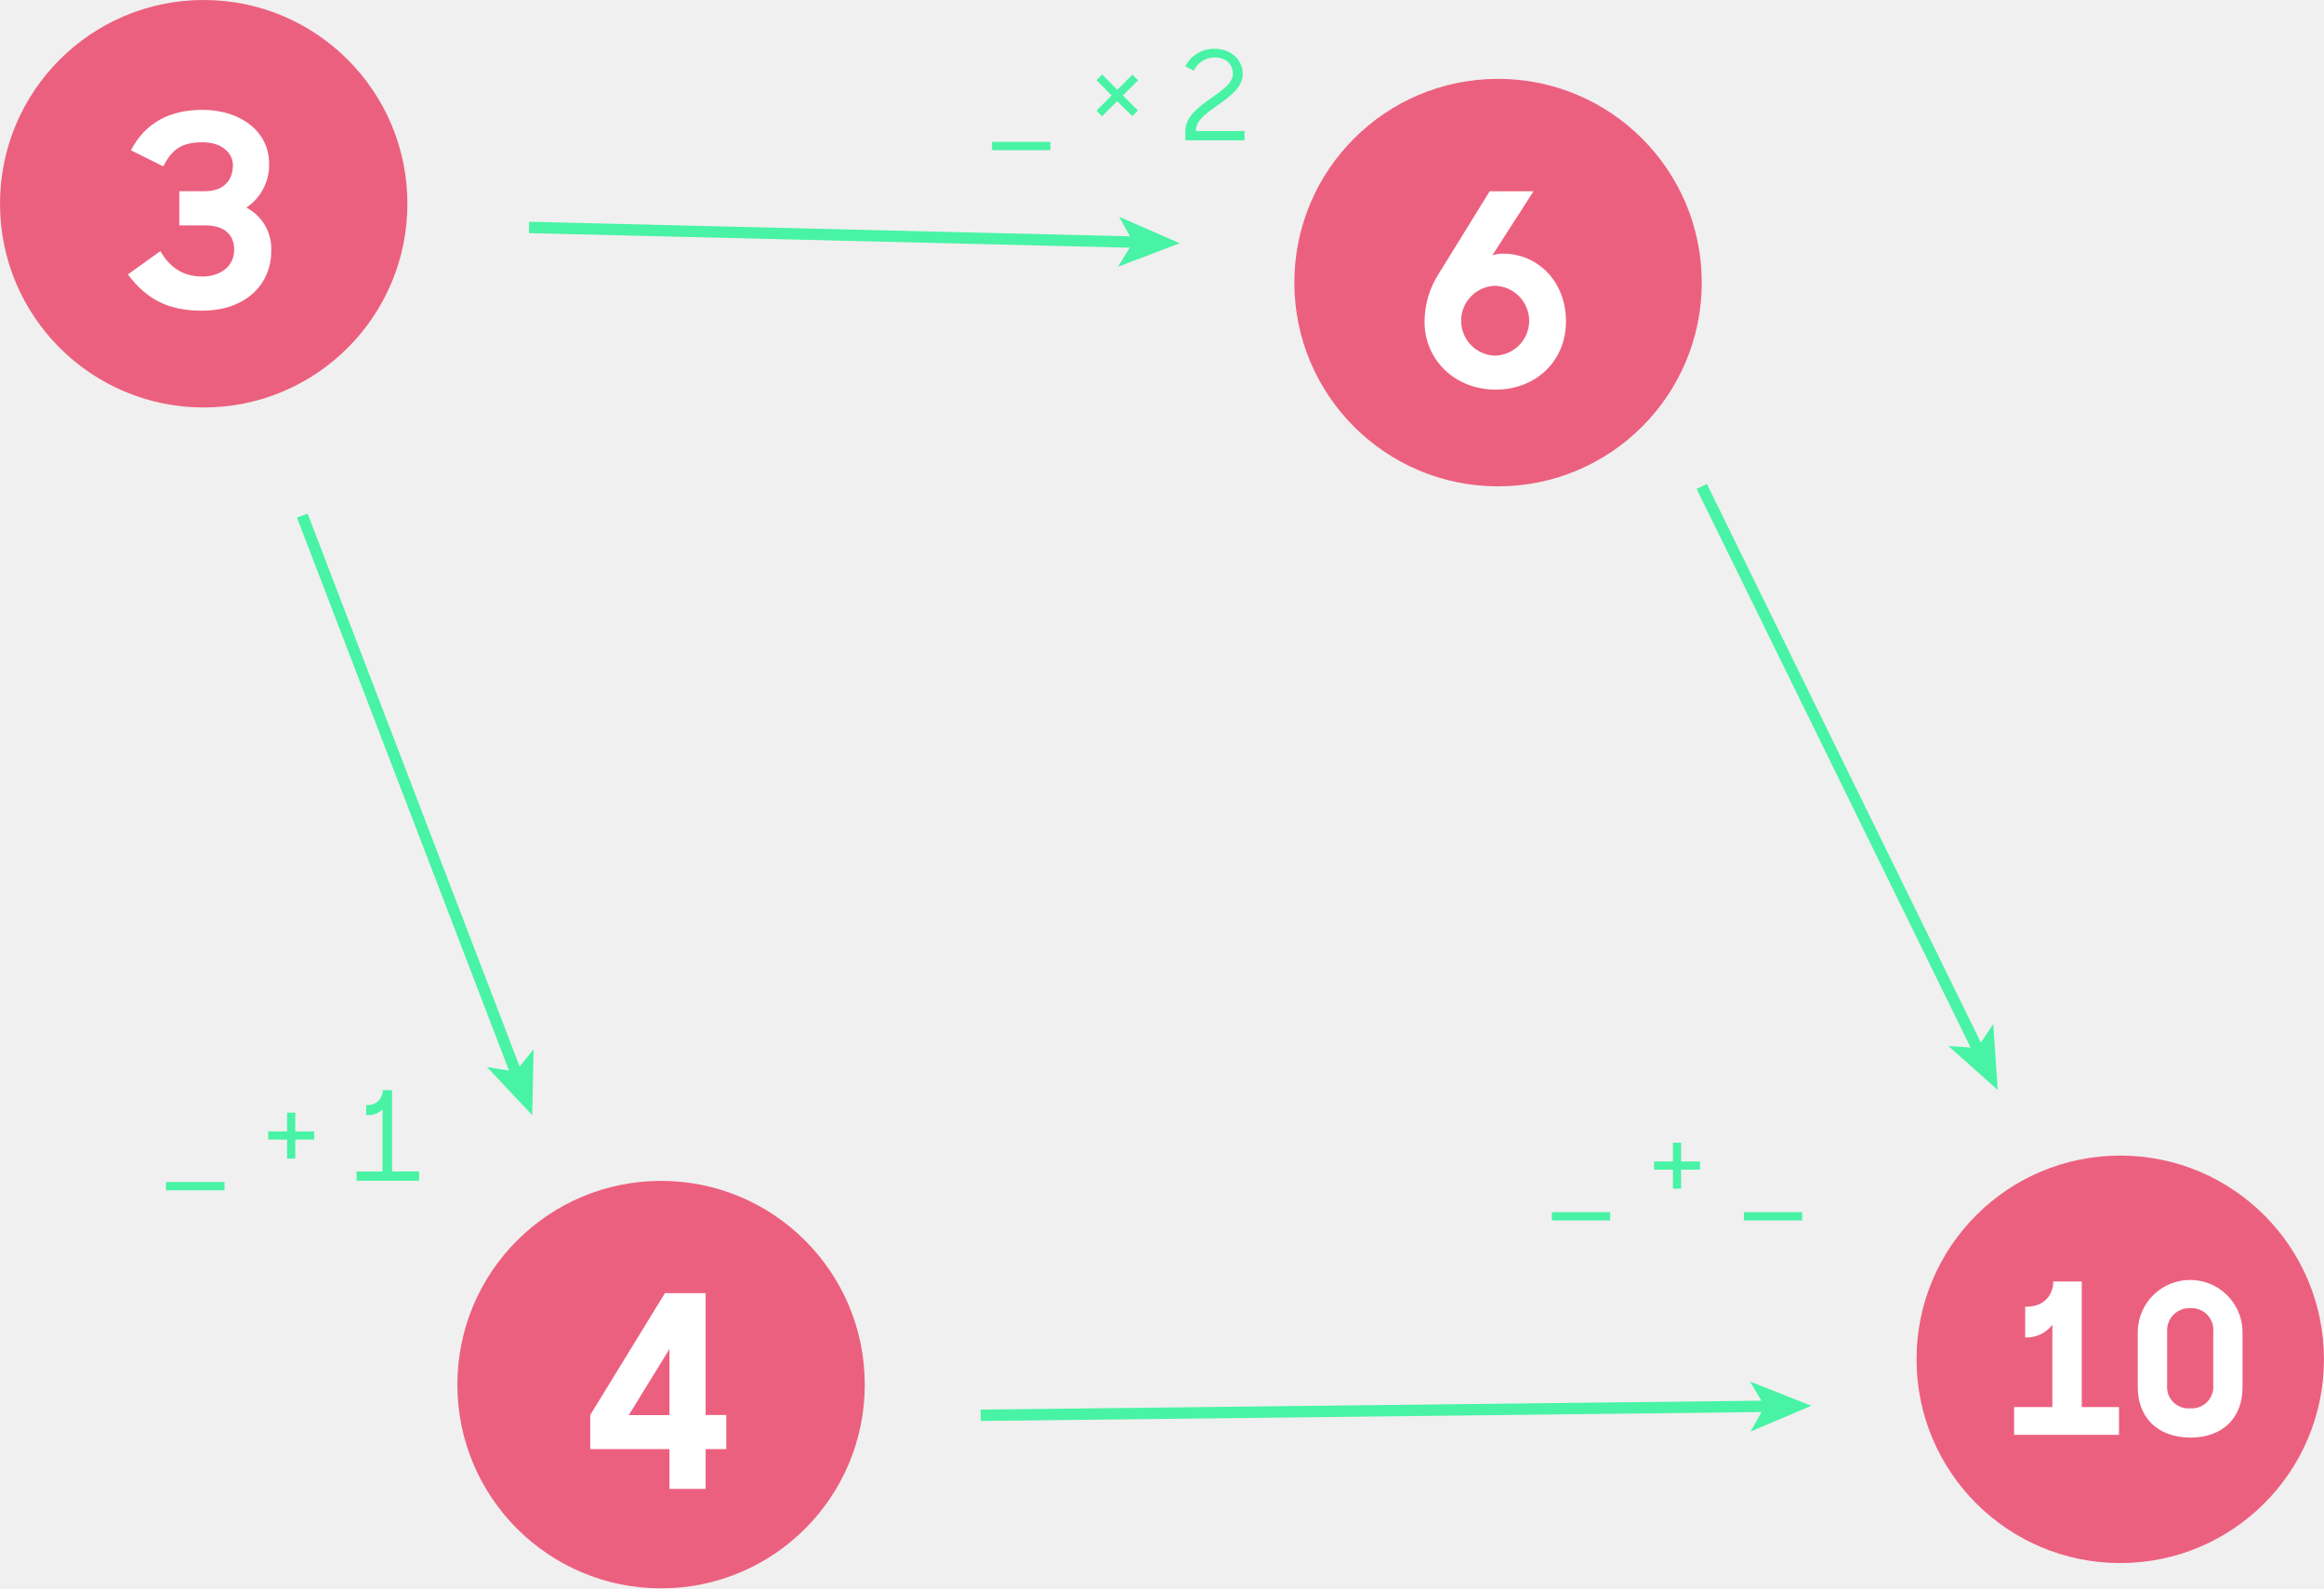
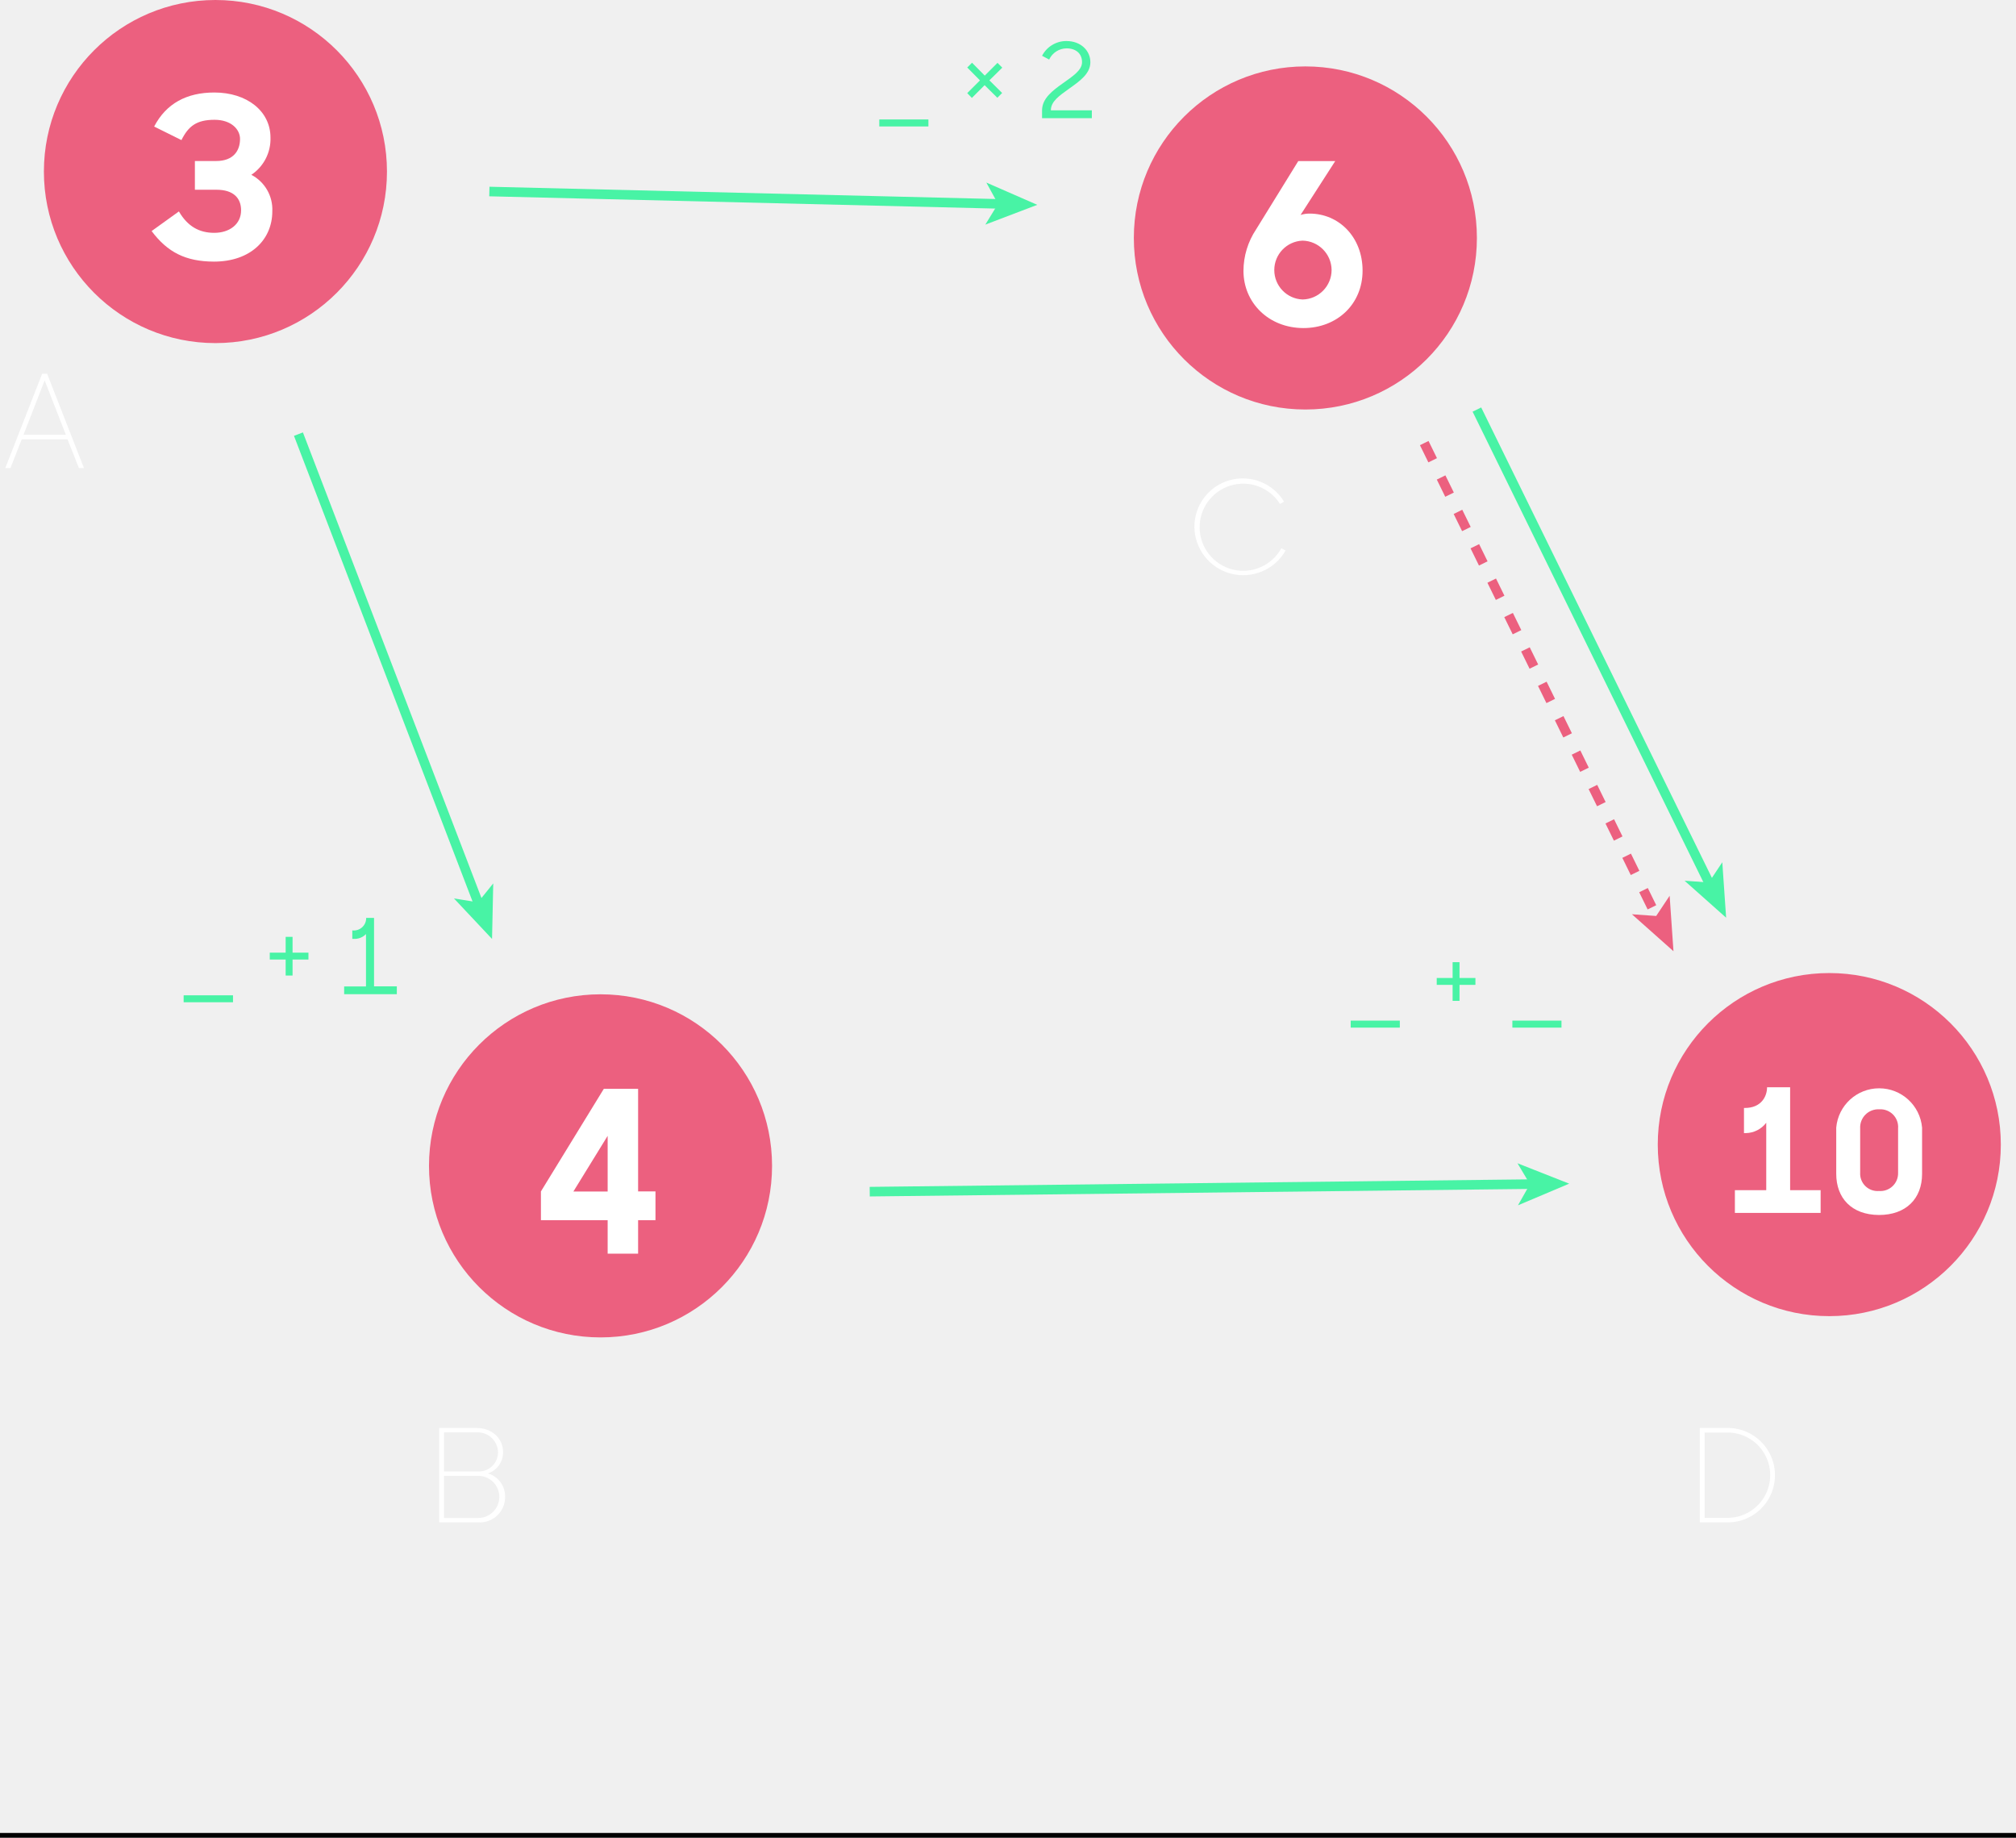
- <svg xmlns="http://www.w3.org/2000/svg" viewBox="0 0 408.78 279.33">
-   <circle cx="35.83" cy="35.83" r="35.83" style="fill:#ec607f" />
-   <path d="M239,173.93l5.7-4.1c1.84,3.16,4.28,4.47,7.39,4.47s5.6-1.74,5.6-4.71c0-2.54-1.6-4.29-5.13-4.29h-4.52v-6h4.43c3.67,0,5-2.21,5-4.61,0-2-1.84-4-5.32-4-3.77,0-5.46,1.32-6.92,4.24l-5.7-2.83c2.5-4.8,6.78-7.11,12.57-7.11,6.78,0,11.73,3.86,11.73,9.42a9,9,0,0,1-4,7.77,8.16,8.16,0,0,1,4.38,7.63c0,5.89-4.52,10.5-12.2,10.5C246.09,180.29,242.32,178.35,239,173.93Z" transform="translate(-216.5 -125.67)" style="fill:#fff" />
-   <circle cx="116.28" cy="243.5" r="35.83" style="fill:#ec607f" />
-   <path d="M334.26,380.51H320.32v-6l13.14-21.43h7.16v21.43h3.63v6h-3.63v7h-6.36v-7Zm0-6V362.9l-7.16,11.63h7.16Z" transform="translate(-216.5 -125.67)" style="fill:#fff" />
-   <circle cx="263.5" cy="49.7" r="35.83" style="fill:#ec607f" />
-   <path d="M467.07,182.24a15.7,15.7,0,0,1,2.64-8.66l8.81-14.27h7.72L479,170.56a6.29,6.29,0,0,1,1.88-.28c6.12,0,11.07,4.9,11.07,11.91s-5.32,12-12.38,12C472.3,194.16,467.07,188.88,467.07,182.24Zm18.41-.19a6.19,6.19,0,0,0-6.07-6.12,6.15,6.15,0,0,0,0,12.29A6.17,6.17,0,0,0,485.48,182.05Z" transform="translate(-216.5 -125.67)" style="fill:#fff" />
-   <path d="M589.44,395.06a30.33,30.33,0,1,1,30.33-30.33A30.37,30.37,0,0,1,589.44,395.06Z" transform="translate(-216.5 -125.67)" style="fill:#ec607f" />
-   <path d="M589.44,339.89a24.83,24.83,0,1,1-24.83,24.83,24.86,24.86,0,0,1,24.83-24.83m0-11a35.83,35.83,0,1,0,35.83,35.83,35.83,35.83,0,0,0-35.83-35.83h0Z" transform="translate(-216.5 -125.67)" style="fill:#ec607f" />
-   <path d="M570.77,373.12h6.73V358.65a5.65,5.65,0,0,1-4.37,2.22h-0.41v-5.4h0.18c3.55,0,4.77-2.52,4.77-4.44h5v22.09h6.55V378H570.77v-4.92Z" transform="translate(-216.5 -125.67)" style="fill:#fff" />
-   <path d="M592.52,369.6v-9.92a9.22,9.22,0,0,1,18.43,0v10c0,5.29-3.44,8.81-9.21,8.81C595.78,378.41,592.52,374.78,592.52,369.6Zm13.28-.22v-9.51a3.8,3.8,0,0,0-4-4.14,3.89,3.89,0,0,0-4.11,4.14v9.47a3.73,3.73,0,0,0,4,4A3.8,3.8,0,0,0,605.81,369.38Z" transform="translate(-216.5 -125.67)" style="fill:#fff" />
-   <line x1="53.17" y1="90.67" x2="90.88" y2="188.99" style="fill:none;stroke:#48f3a5;stroke-miterlimit:10;stroke-width:2px" />
-   <polygon points="93.61 196.11 85.66 187.65 90.68 188.46 93.86 184.51 93.61 196.11" style="fill:#48f3a5" />
-   <line x1="93.06" y1="40" x2="199.88" y2="42.59" style="fill:none;stroke:#48f3a5;stroke-miterlimit:10;stroke-width:2px" />
-   <polygon points="207.5 42.78 196.65 46.91 199.31 42.58 196.87 38.13 207.5 42.78" style="fill:#48f3a5" />
-   <line x1="172.5" y1="248.89" x2="310.99" y2="247.31" style="fill:none;stroke:#48f3a5;stroke-miterlimit:10;stroke-width:2px" />
-   <polygon points="318.61 247.22 307.92 251.74 310.42 247.32 307.82 242.96 318.61 247.22" style="fill:#48f3a5" />
-   <line x1="299.33" y1="85.54" x2="348.03" y2="184.82" style="fill:none;stroke:#48f3a5;stroke-miterlimit:10;stroke-width:2px" />
-   <polygon points="351.39 191.67 342.71 183.95 347.78 184.31 350.6 180.09 351.39 191.67" style="fill:#48f3a5" />
-   <path d="M245.69,333.55H256V335H245.69v-1.46Z" transform="translate(-216.5 -125.67)" style="fill:#48f3a5" />
-   <path d="M263.67,324.64H267v-3.3h1.44v3.3h3.32v1.44h-3.32v3.34H267v-3.34h-3.32v-1.44Z" transform="translate(-216.5 -125.67)" style="fill:#48f3a5" />
-   <path d="M279.24,331.7h4.54V320.76a3.31,3.31,0,0,1-2.6,1h-0.26V320H281a2.58,2.58,0,0,0,2.82-2.62h1.64v14.3h4.76v1.64h-11V331.7Z" transform="translate(-216.5 -125.67)" style="fill:#48f3a5" />
-   <path d="M391,150.62h10.26v1.46H391v-1.46Z" transform="translate(-216.5 -125.67)" style="fill:#48f3a5" />
-   <path d="M409.37,145.12l2.66-2.66-2.66-2.69,1-1,2.66,2.69,2.66-2.66,1,1L414,142.45l2.66,2.64-1,1L413,143.46l-2.66,2.66Z" transform="translate(-216.5 -125.67)" style="fill:#48f3a5" />
-   <path d="M425,148.72c0-2.51,2.23-4.15,4.35-5.66,1.94-1.4,4-2.66,4-4.41s-1.22-2.88-3.25-2.88a4.06,4.06,0,0,0-3.62,2.34l-1.48-.79a5.71,5.71,0,0,1,5.09-3.08c3,0,5,2,5,4.43s-2.31,4-4.41,5.5-3.84,2.69-3.84,4.54v0h8.56v1.64H425v-1.68Z" transform="translate(-216.5 -125.67)" style="fill:#48f3a5" />
-   <path d="M489.47,338.84h10.26v1.46H489.47v-1.46Z" transform="translate(-216.5 -125.67)" style="fill:#48f3a5" />
-   <path d="M507.44,329.93h3.32v-3.3h1.44v3.3h3.32v1.44h-3.32v3.34h-1.44v-3.34h-3.32v-1.44Z" transform="translate(-216.5 -125.67)" style="fill:#48f3a5" />
-   <path d="M523.24,338.84H533.5v1.46H523.24v-1.46Z" transform="translate(-216.5 -125.67)" style="fill:#48f3a5" />
+ <svg xmlns="http://www.w3.org/2000/svg" viewBox="0 0 421.11 383.83">
+   <circle cx="45" cy="35.83" r="35.83" style="fill:#ec607f" />
+   <path d="M239,173.93l5.7-4.1c1.84,3.16,4.28,4.47,7.39,4.47s5.6-1.74,5.6-4.71c0-2.54-1.6-4.29-5.13-4.29h-4.52v-6h4.43c3.67,0,5-2.21,5-4.61,0-2-1.84-4-5.32-4-3.77,0-5.46,1.32-6.92,4.24l-5.7-2.83c2.5-4.8,6.78-7.11,12.57-7.11,6.78,0,11.73,3.86,11.73,9.42a9,9,0,0,1-4,7.77,8.16,8.16,0,0,1,4.38,7.63c0,5.89-4.52,10.5-12.2,10.5C246.09,180.29,242.32,178.35,239,173.93Z" transform="translate(-207.33 -125.67)" style="fill:#fff" />
+   <circle cx="125.44" cy="243.5" r="35.83" style="fill:#ec607f" />
+   <path d="M334.26,380.51H320.32v-6l13.14-21.43h7.16v21.43h3.63v6h-3.63v7h-6.36v-7Zm0-6V362.9l-7.16,11.63h7.16Z" transform="translate(-207.33 -125.67)" style="fill:#fff" />
+   <circle cx="272.67" cy="49.7" r="35.83" style="fill:#ec607f" />
+   <path d="M467.07,182.24a15.7,15.7,0,0,1,2.64-8.66l8.81-14.27h7.72L479,170.56a6.29,6.29,0,0,1,1.88-.28c6.12,0,11.07,4.9,11.07,11.91s-5.32,12-12.38,12C472.3,194.16,467.07,188.88,467.07,182.24Zm18.41-.19a6.19,6.19,0,0,0-6.07-6.12,6.15,6.15,0,0,0,0,12.29A6.17,6.17,0,0,0,485.48,182.05Z" transform="translate(-207.33 -125.67)" style="fill:#fff" />
+   <circle cx="382.11" cy="239.06" r="35.83" style="fill:#ec607f" />
+   <path d="M569.72,374.25h6.55V360.17a5.49,5.49,0,0,1-4.25,2.16h-0.4v-5.25h0.18c3.46,0,4.64-2.45,4.64-4.32h4.82v21.49h6.37V379H569.72v-4.79Z" transform="translate(-207.33 -125.67)" style="fill:#fff" />
+   <path d="M590.89,370.83v-9.65a9,9,0,0,1,17.93,0v9.68c0,5.15-3.35,8.57-9,8.57C594.06,379.4,590.89,375.87,590.89,370.83Zm12.92-.22v-9.25a3.7,3.7,0,0,0-3.92-4,3.79,3.79,0,0,0-4,4v9.21a3.63,3.63,0,0,0,3.92,3.85A3.7,3.7,0,0,0,603.81,370.61Z" transform="translate(-207.33 -125.67)" style="fill:#fff" />
+   <line x1="62.34" y1="90.67" x2="100.05" y2="188.99" style="fill:none;stroke:#48f3a5;stroke-miterlimit:10;stroke-width:2px" />
+   <polygon points="102.78 196.11 94.83 187.65 99.84 188.46 103.03 184.51 102.78 196.11" style="fill:#48f3a5" />
+   <line x1="102.22" y1="40" x2="209.04" y2="42.59" style="fill:none;stroke:#48f3a5;stroke-miterlimit:10;stroke-width:2px" />
+   <polygon points="216.67 42.78 205.82 46.91 208.47 42.58 206.03 38.13 216.67 42.78" style="fill:#48f3a5" />
+   <line x1="181.67" y1="248.89" x2="320.15" y2="247.31" style="fill:none;stroke:#48f3a5;stroke-miterlimit:10;stroke-width:2px" />
+   <polygon points="327.78 247.22 317.08 251.74 319.58 247.32 316.98 242.96 327.78 247.22" style="fill:#48f3a5" />
+   <line x1="308.5" y1="85.54" x2="357.2" y2="184.82" style="fill:none;stroke:#48f3a5;stroke-miterlimit:10;stroke-width:2px" />
+   <polygon points="360.56 191.67 351.88 183.95 356.95 184.31 359.76 180.09 360.56 191.67" style="fill:#48f3a5" />
+   <path d="M245.69,333.55H256V335H245.69v-1.46Z" transform="translate(-207.33 -125.67)" style="fill:#48f3a5" />
+   <path d="M263.67,324.64H267v-3.3h1.44v3.3h3.32v1.44h-3.32v3.34H267v-3.34h-3.32v-1.44Z" transform="translate(-207.33 -125.67)" style="fill:#48f3a5" />
+   <path d="M279.24,331.7h4.54V320.76a3.31,3.31,0,0,1-2.6,1h-0.26V320H281a2.58,2.58,0,0,0,2.82-2.62h1.64v14.3h4.76v1.64h-11V331.7Z" transform="translate(-207.33 -125.67)" style="fill:#48f3a5" />
+   <path d="M391,150.62h10.26v1.46H391v-1.46Z" transform="translate(-207.33 -125.67)" style="fill:#48f3a5" />
+   <path d="M409.37,145.12l2.66-2.66-2.66-2.69,1-1,2.66,2.69,2.66-2.66,1,1L414,142.45l2.66,2.64-1,1L413,143.46l-2.66,2.66Z" transform="translate(-207.33 -125.67)" style="fill:#48f3a5" />
+   <path d="M425,148.72c0-2.51,2.23-4.15,4.35-5.66,1.94-1.4,4-2.66,4-4.41s-1.22-2.88-3.25-2.88a4.06,4.06,0,0,0-3.62,2.34l-1.48-.79a5.71,5.71,0,0,1,5.09-3.08c3,0,5,2,5,4.43s-2.31,4-4.41,5.5-3.84,2.69-3.84,4.54v0h8.56v1.64H425v-1.68Z" transform="translate(-207.33 -125.67)" style="fill:#48f3a5" />
+   <path d="M489.47,338.84h10.26v1.46H489.47v-1.46Z" transform="translate(-207.33 -125.67)" style="fill:#48f3a5" />
+   <path d="M507.44,329.93h3.32v-3.3h1.44v3.3h3.32v1.44h-3.32v3.34h-1.44v-3.34h-3.32v-1.44Z" transform="translate(-207.33 -125.67)" style="fill:#48f3a5" />
+   <path d="M523.24,338.84H533.5v1.46H523.24v-1.46Z" transform="translate(-207.33 -125.67)" style="fill:#48f3a5" />
+   <path d="M216.13,203.74h1.05l7.69,19.7h-1.05l-2.38-6h-9.58l-2.35,6h-1.08Zm-3.89,12.74h8.85l-4.43-11.36Z" transform="translate(-207.33 -125.67)" style="fill:#fff" />
+   <path d="M299.08,423.92h7.85c3.1,0,5.48,2.13,5.48,5a4.6,4.6,0,0,1-3.16,4.48,5,5,0,0,1,3.59,4.94,5.27,5.27,0,0,1-5.56,5.29h-8.21V423.92Zm1,0.92V433h7.1a4,4,0,0,0,4.18-4.08,4.24,4.24,0,0,0-4.48-4.08h-6.8Zm0,9.07v8.8h7.15a4.4,4.4,0,1,0,0-8.8h-7.18Z" transform="translate(-207.33 -125.67)" style="fill:#fff" />
+   <path d="M456.82,235.7a10.1,10.1,0,0,1,18.73-5.26l-0.84.49a9.1,9.1,0,1,0,.27,9.26l0.89,0.46A10.19,10.19,0,0,1,456.82,235.7Z" transform="translate(-207.33 -125.67)" style="fill:#fff" />
+   <path d="M562.41,423.92h5.51a9.86,9.86,0,1,1,0,19.71h-5.53V423.92Zm1,0.95v17.81h4.48a8.91,8.91,0,1,0,0-17.81h-4.45Z" transform="translate(-207.33 -125.67)" style="fill:#fff" />
+   <line y1="383.33" x2="421.11" y2="383.33" style="fill:none;stroke:#000;stroke-miterlimit:10" />
+   <line x1="297.5" y1="92.54" x2="346.2" y2="191.82" style="fill:none;stroke:#ec607f;stroke-miterlimit:10;stroke-width:2px;stroke-dasharray:4,4" />
+   <polygon points="349.56 198.67 340.88 190.95 345.95 191.31 348.76 187.09 349.56 198.67" style="fill:#ec607f" />
</svg>
